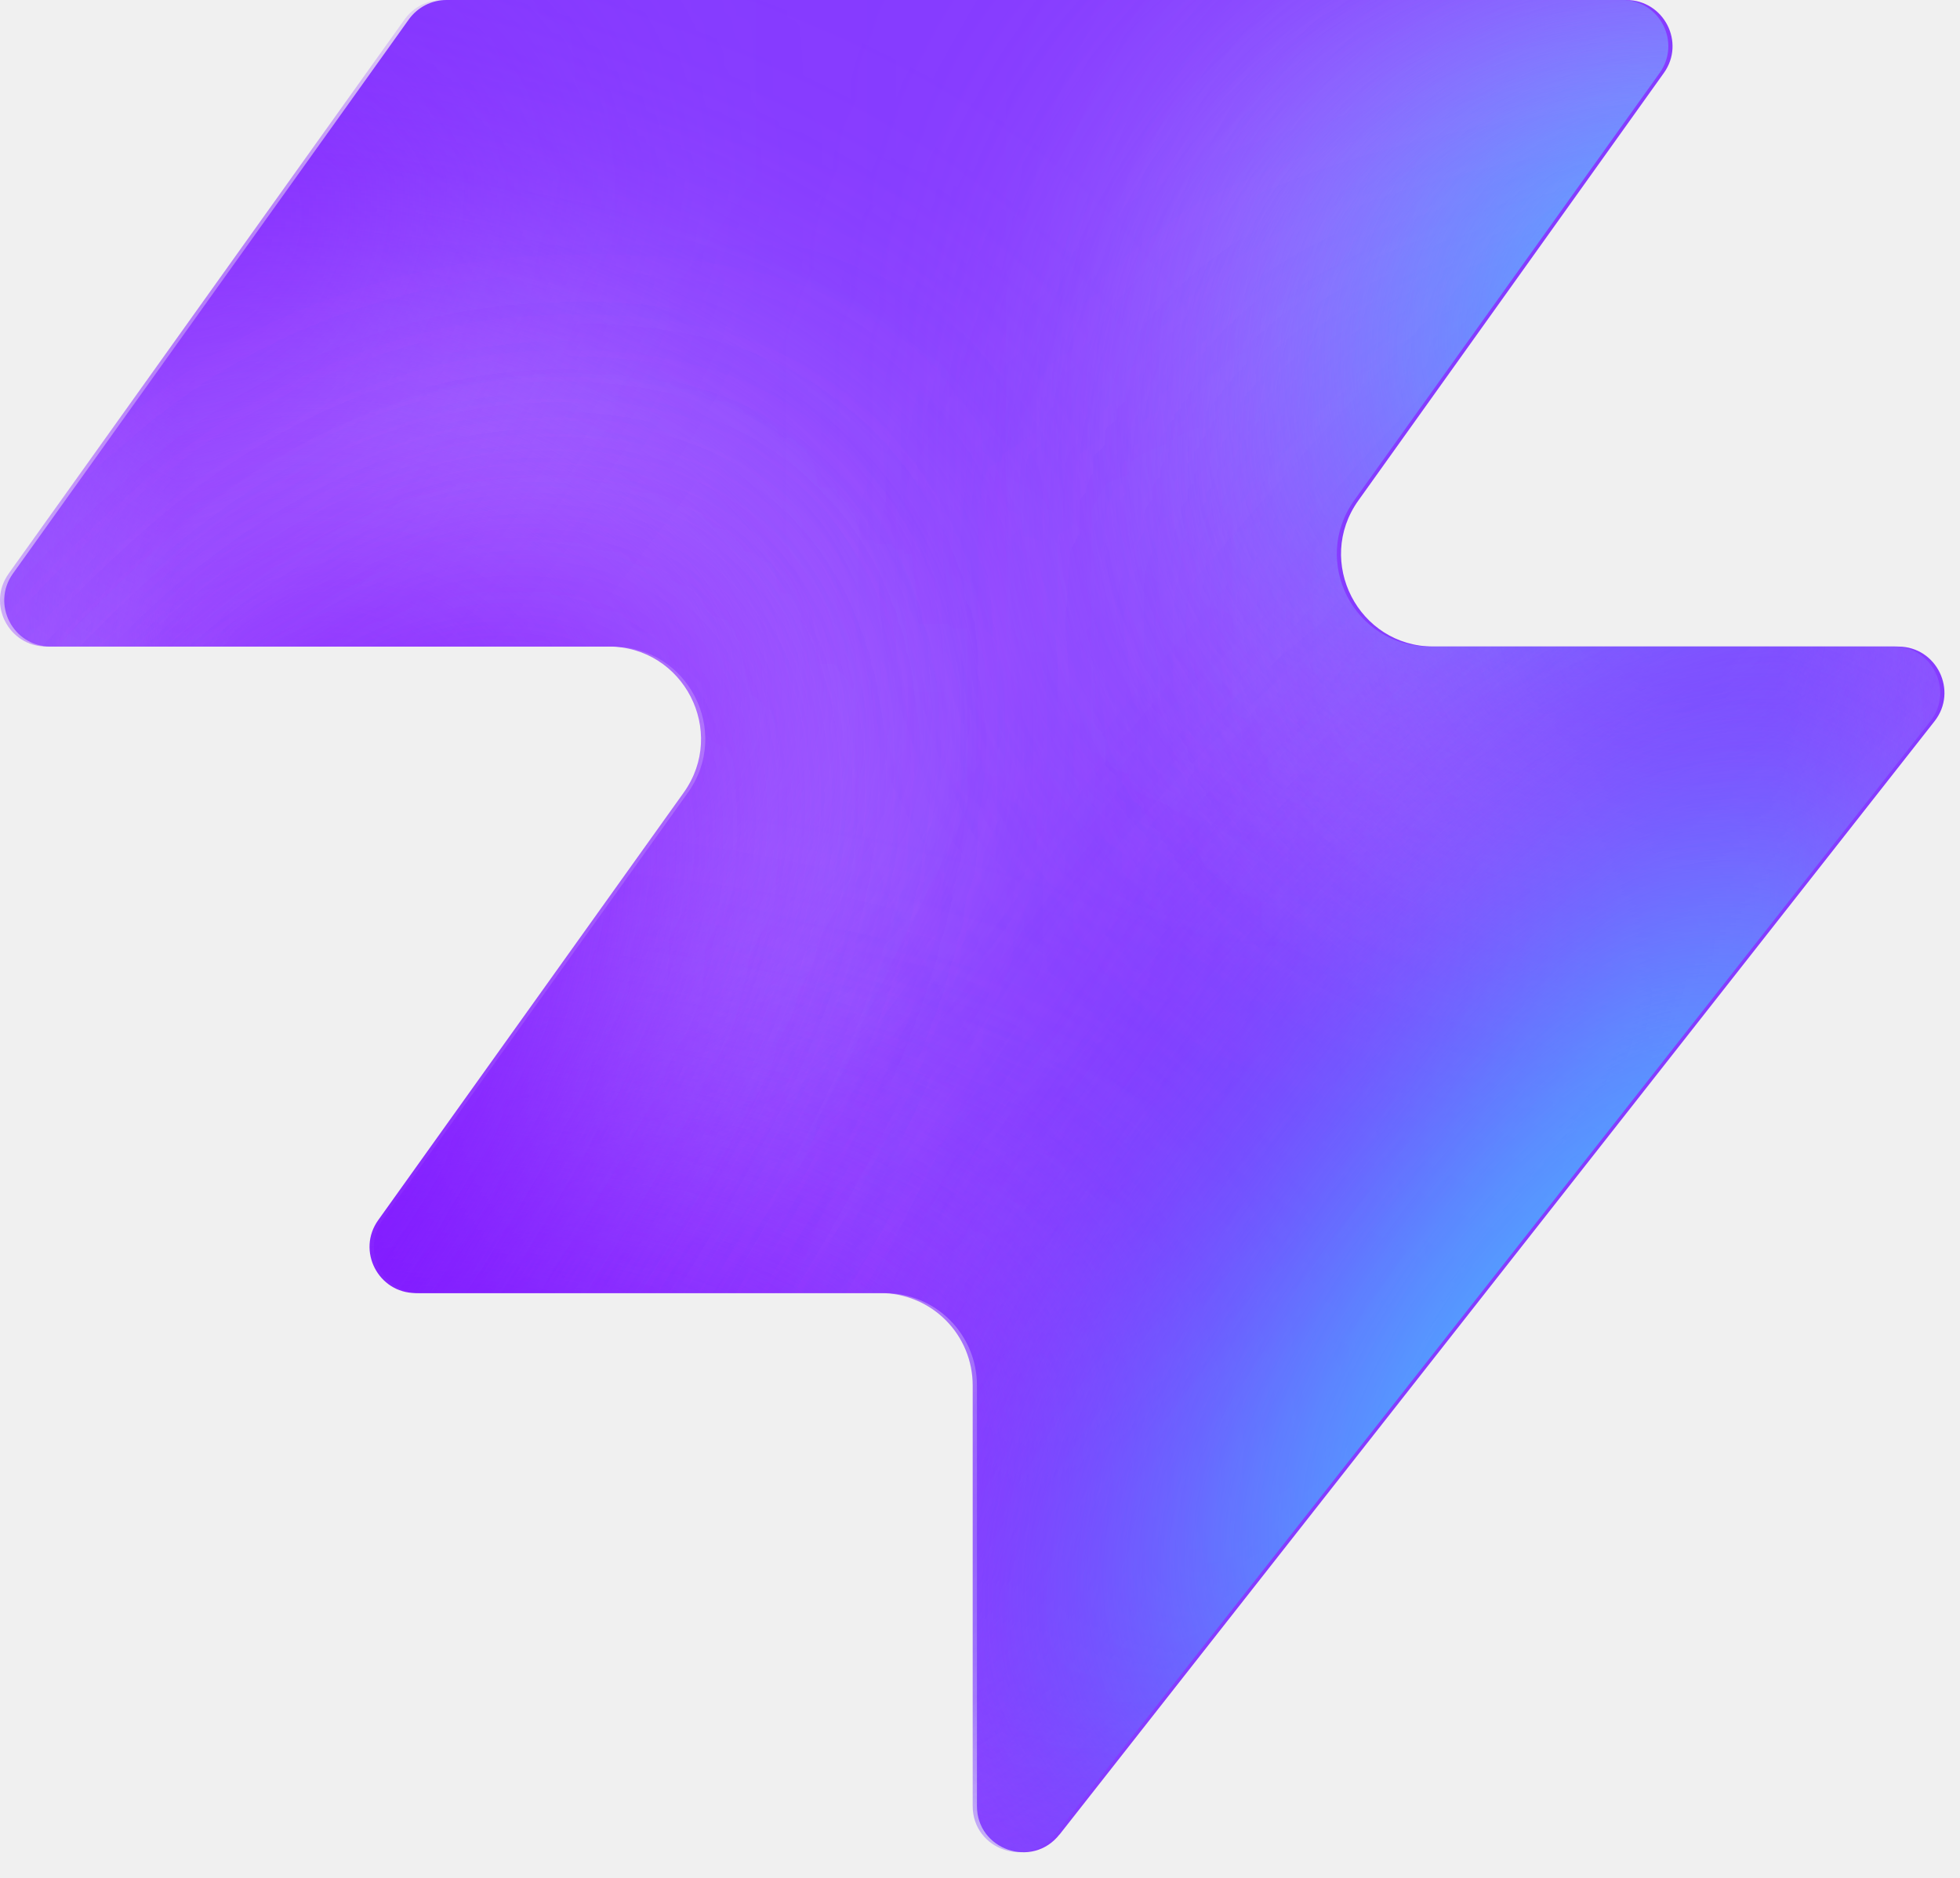
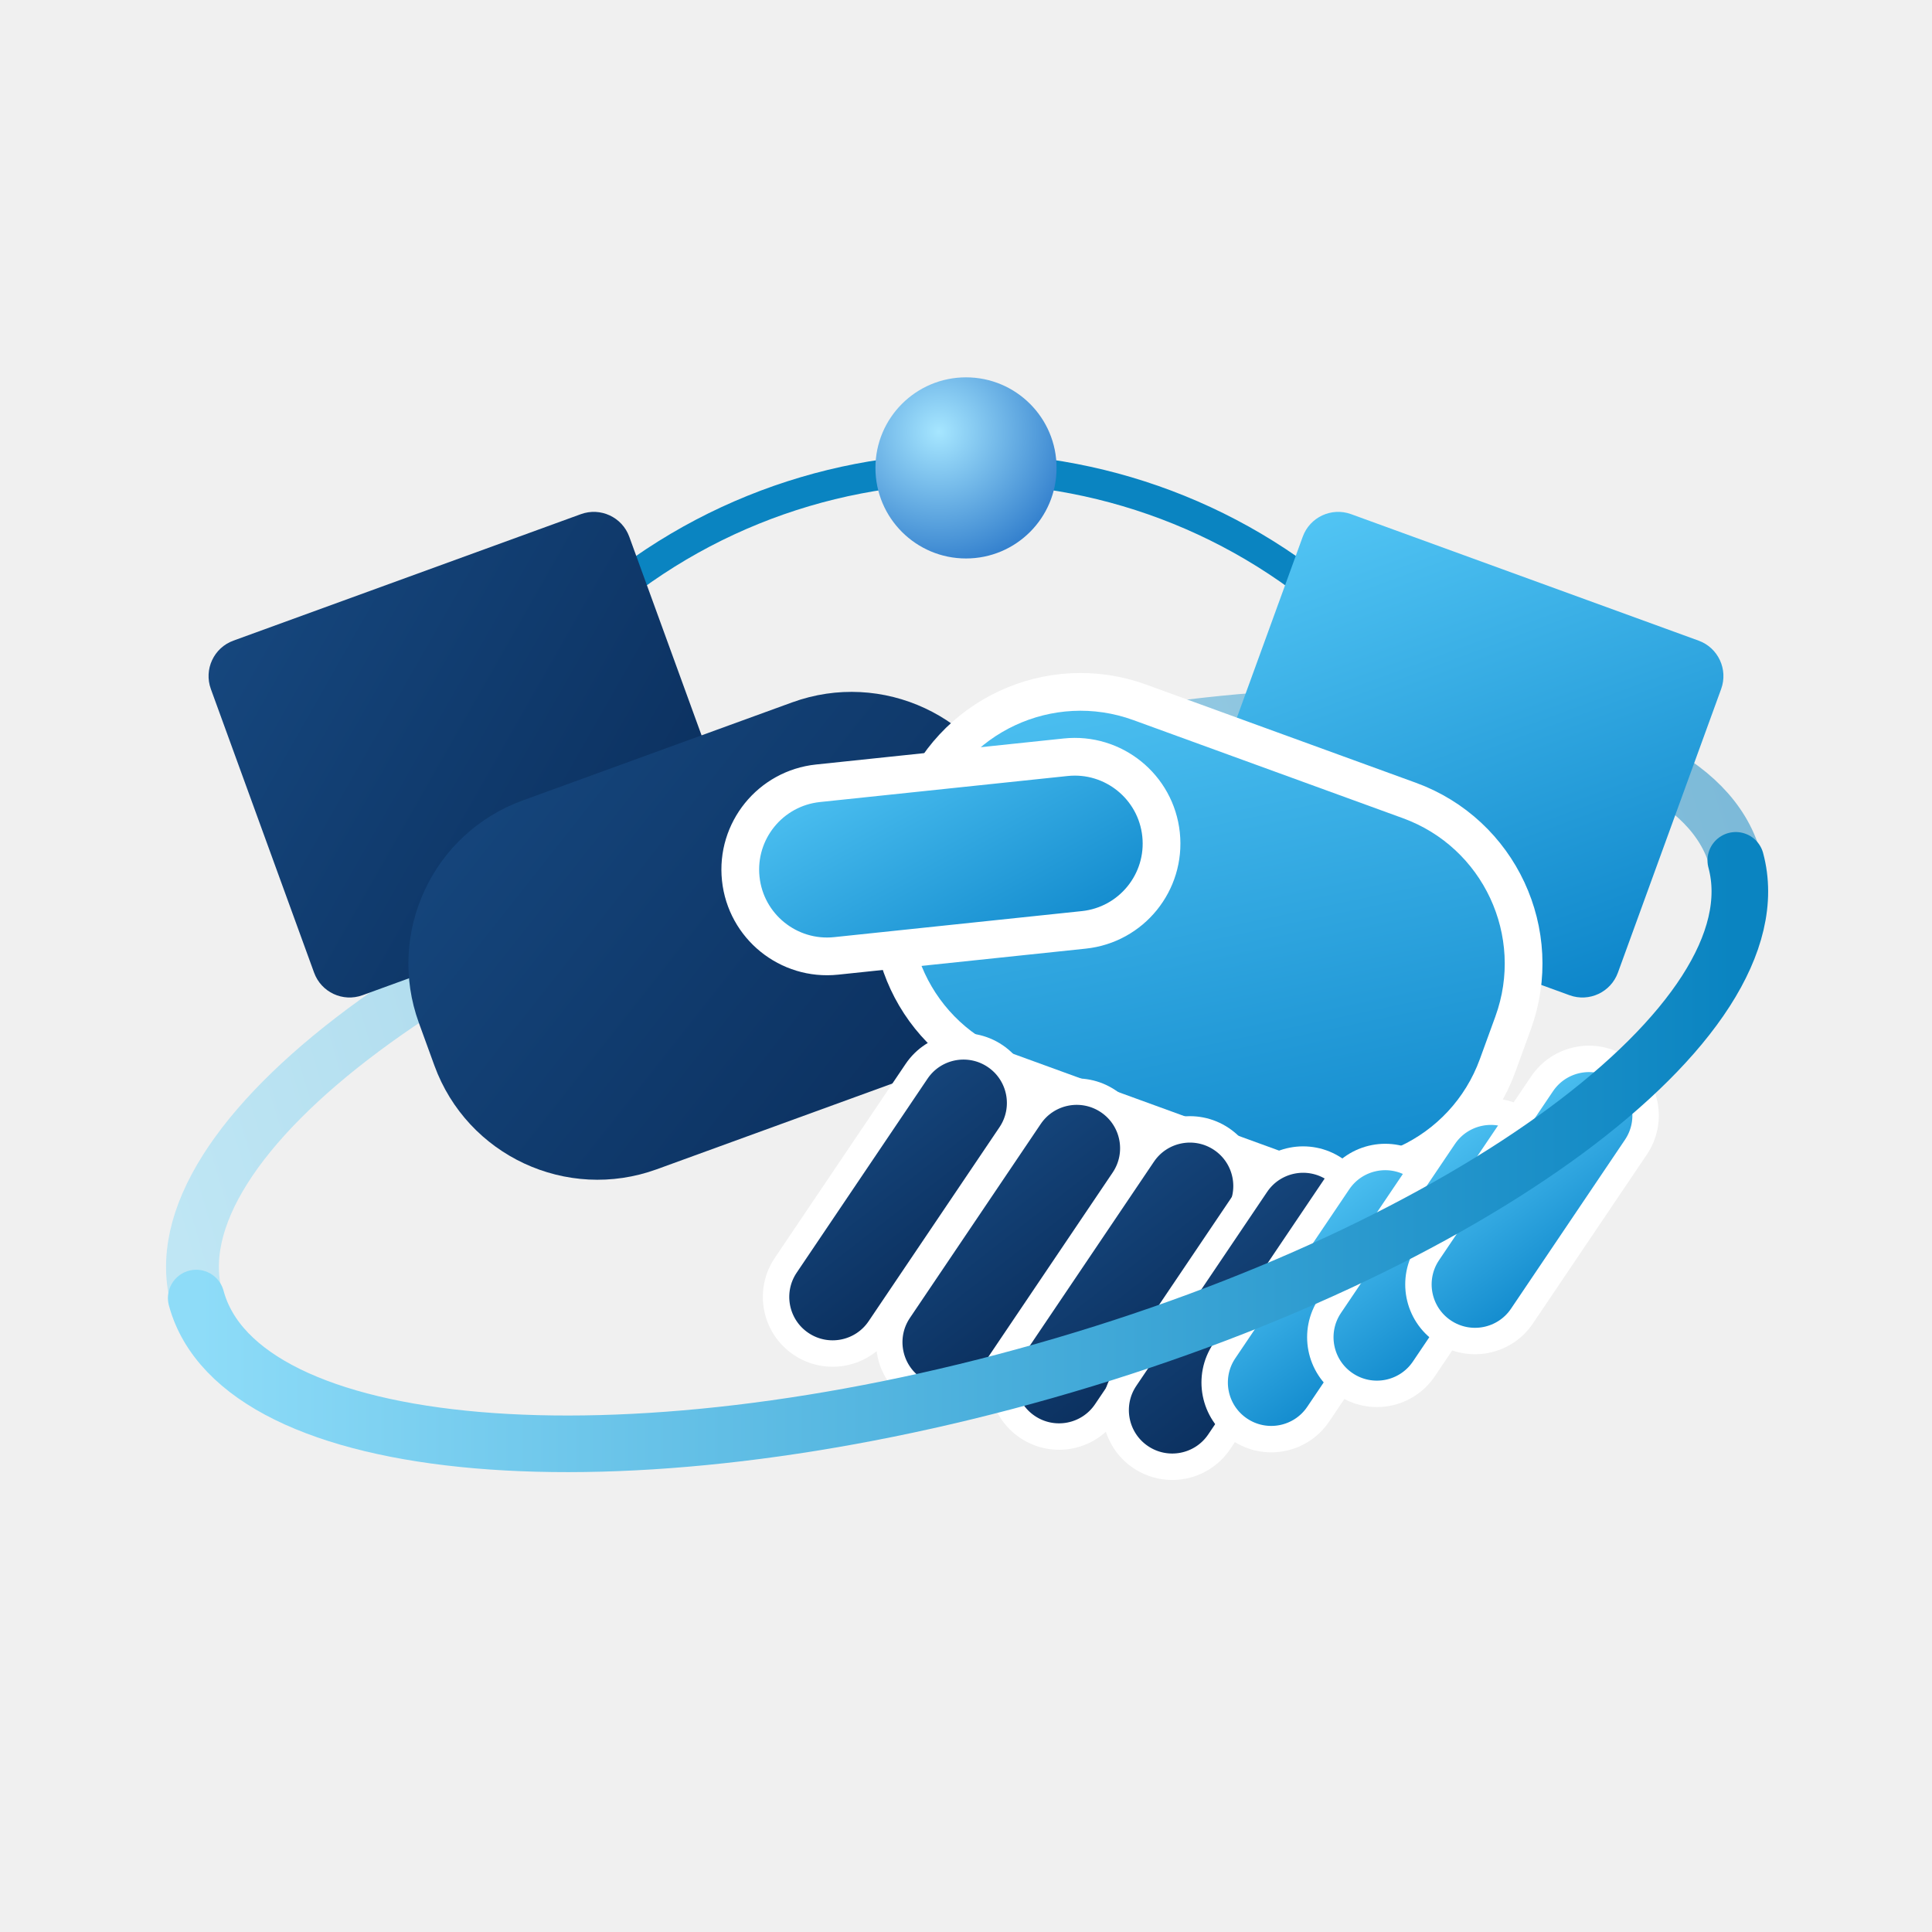
- <svg xmlns="http://www.w3.org/2000/svg" width="48" height="46" fill="none" viewBox="0 0 48 46">
-   <path fill="#863bff" d="M25.946 44.938c-.664.845-2.021.375-2.021-.698V33.937a2.26 2.26 0 0 0-2.262-2.262H10.287c-.92 0-1.456-1.04-.92-1.788l7.48-10.471c1.07-1.497 0-3.578-1.842-3.578H1.237c-.92 0-1.456-1.04-.92-1.788L10.013.474c.214-.297.556-.474.92-.474h28.894c.92 0 1.456 1.04.92 1.788l-7.48 10.471c-1.07 1.498 0 3.579 1.842 3.579h11.377c.943 0 1.473 1.088.89 1.83L25.947 44.94z" style="fill:#863bff;fill:color(display-p3 .525 .23 1);fill-opacity:1" />
-   <mask id="a" width="48" height="46" x="0" y="0" maskUnits="userSpaceOnUse" style="mask-type:alpha">
-     <path fill="#000" d="M25.842 44.938c-.664.844-2.021.375-2.021-.698V33.937a2.26 2.26 0 0 0-2.262-2.262H10.183c-.92 0-1.456-1.04-.92-1.788l7.48-10.471c1.07-1.498 0-3.579-1.842-3.579H1.133c-.92 0-1.456-1.04-.92-1.787L9.91.473c.214-.297.556-.474.92-.474h28.894c.92 0 1.456 1.04.92 1.788l-7.48 10.471c-1.07 1.498 0 3.578 1.842 3.578h11.377c.943 0 1.473 1.088.89 1.832L25.843 44.94z" style="fill:#000;fill-opacity:1" />
-   </mask>
-   <g mask="url(#a)">
-     <g filter="url(#b)">
-       <ellipse cx="5.508" cy="14.704" fill="#ede6ff" rx="5.508" ry="14.704" style="fill:#ede6ff;fill:color(display-p3 .927 .903 1);fill-opacity:1" transform="matrix(.00324 1 1 -.00324 -4.47 31.516)" />
-     </g>
-     <g filter="url(#c)">
-       <ellipse cx="10.399" cy="29.851" fill="#ede6ff" rx="10.399" ry="29.851" style="fill:#ede6ff;fill:color(display-p3 .927 .903 1);fill-opacity:1" transform="matrix(.00324 1 1 -.00324 -39.328 7.883)" />
-     </g>
-     <g filter="url(#d)">
-       <ellipse cx="5.508" cy="30.487" fill="#7e14ff" rx="5.508" ry="30.487" style="fill:#7e14ff;fill:color(display-p3 .492 .077 1);fill-opacity:1" transform="rotate(89.814 -25.913 -14.639)scale(1 -1)" />
-     </g>
-     <g filter="url(#e)">
-       <ellipse cx="5.508" cy="30.599" fill="#7e14ff" rx="5.508" ry="30.599" style="fill:#7e14ff;fill:color(display-p3 .492 .077 1);fill-opacity:1" transform="rotate(89.814 -32.644 -3.334)scale(1 -1)" />
-     </g>
-     <g filter="url(#f)">
-       <ellipse cx="5.508" cy="30.599" fill="#7e14ff" rx="5.508" ry="30.599" style="fill:#7e14ff;fill:color(display-p3 .492 .077 1);fill-opacity:1" transform="matrix(.00324 1 1 -.00324 -34.34 30.47)" />
-     </g>
-     <g filter="url(#g)">
-       <ellipse cx="14.072" cy="22.078" fill="#ede6ff" rx="14.072" ry="22.078" style="fill:#ede6ff;fill:color(display-p3 .927 .903 1);fill-opacity:1" transform="rotate(93.35 24.506 48.493)scale(-1 1)" />
-     </g>
-     <g filter="url(#h)">
-       <ellipse cx="3.47" cy="21.501" fill="#7e14ff" rx="3.47" ry="21.501" style="fill:#7e14ff;fill:color(display-p3 .492 .077 1);fill-opacity:1" transform="rotate(89.009 28.708 47.59)scale(-1 1)" />
-     </g>
-     <g filter="url(#i)">
-       <ellipse cx="3.47" cy="21.501" fill="#7e14ff" rx="3.47" ry="21.501" style="fill:#7e14ff;fill:color(display-p3 .492 .077 1);fill-opacity:1" transform="rotate(89.009 28.708 47.59)scale(-1 1)" />
-     </g>
-     <g filter="url(#j)">
-       <ellipse cx=".387" cy="8.972" fill="#7e14ff" rx="4.407" ry="29.108" style="fill:#7e14ff;fill:color(display-p3 .492 .077 1);fill-opacity:1" transform="rotate(39.51 .387 8.972)" />
-     </g>
-     <g filter="url(#k)">
-       <ellipse cx="47.523" cy="-6.092" fill="#7e14ff" rx="4.407" ry="29.108" style="fill:#7e14ff;fill:color(display-p3 .492 .077 1);fill-opacity:1" transform="rotate(37.892 47.523 -6.092)" />
-     </g>
-     <g filter="url(#l)">
-       <ellipse cx="41.412" cy="6.333" fill="#47bfff" rx="5.971" ry="9.665" style="fill:#47bfff;fill:color(display-p3 .28 .748 1);fill-opacity:1" transform="rotate(37.892 41.412 6.333)" />
-     </g>
-     <g filter="url(#m)">
-       <ellipse cx="-1.879" cy="38.332" fill="#7e14ff" rx="4.407" ry="29.108" style="fill:#7e14ff;fill:color(display-p3 .492 .077 1);fill-opacity:1" transform="rotate(37.892 -1.88 38.332)" />
-     </g>
-     <g filter="url(#n)">
-       <ellipse cx="-1.879" cy="38.332" fill="#7e14ff" rx="4.407" ry="29.108" style="fill:#7e14ff;fill:color(display-p3 .492 .077 1);fill-opacity:1" transform="rotate(37.892 -1.88 38.332)" />
-     </g>
-     <g filter="url(#o)">
-       <ellipse cx="35.651" cy="29.907" fill="#7e14ff" rx="4.407" ry="29.108" style="fill:#7e14ff;fill:color(display-p3 .492 .077 1);fill-opacity:1" transform="rotate(37.892 35.651 29.907)" />
-     </g>
-     <g filter="url(#p)">
-       <ellipse cx="38.418" cy="32.4" fill="#47bfff" rx="5.971" ry="15.297" style="fill:#47bfff;fill:color(display-p3 .28 .748 1);fill-opacity:1" transform="rotate(37.892 38.418 32.4)" />
-     </g>
+ <svg xmlns="http://www.w3.org/2000/svg" viewBox="0 0 512 512" width="48" height="48">
+   <defs>
+     <linearGradient id="d" x1="0" y1="0" x2="1" y2="1">
+       <stop offset="0" stop-color="#16477E" />
+       <stop offset="1" stop-color="#0A2E5C" />
+     </linearGradient>
+     <linearGradient id="b" x1="0" y1="0" x2="1" y2="1">
+       <stop offset="0" stop-color="#53C6F5" />
+       <stop offset="1" stop-color="#0B84C9" />
+     </linearGradient>
+     <linearGradient id="r" x1="0" y1="0" x2="1" y2="0">
+       <stop offset="0" stop-color="#8EDCF8" />
+       <stop offset="1" stop-color="#0A84C1" />
+     </linearGradient>
+     <radialGradient id="n" cx="0.35" cy="0.3" r="0.95">
+       <stop offset="0" stop-color="#A6E6FF" />
+       <stop offset="1" stop-color="#1565C0" />
+     </radialGradient>
+   </defs>
+   <ellipse cx="256" cy="286" rx="212" ry="80" transform="rotate(-16 256 286)" fill="none" stroke="url(#r)" stroke-width="14" opacity="0.5" />
+   <path d="M150 168 A150 150 0 0 1 362 168" fill="none" stroke="#0A84C1" stroke-width="8" />
+   <circle cx="150" cy="168" r="18" fill="url(#n)" />
+   <circle cx="256" cy="124" r="24" fill="url(#n)" />
+   <circle cx="362" cy="168" r="18" fill="url(#n)" />
+   <rect x="66" y="150" width="118" height="100" rx="10" transform="rotate(-20 125 200)" fill="url(#d)" />
+   <rect x="108" y="196" width="168" height="104" rx="46" transform="rotate(-20 192 248)" fill="url(#d)" />
+   <rect x="328" y="150" width="118" height="100" rx="10" transform="rotate(20 387 200)" fill="url(#b)" />
+   <rect x="236" y="196" width="168" height="104" rx="46" transform="rotate(20 320 248)" fill="url(#b)" stroke="#FFFFFF" stroke-width="10" />
+   <rect x="196" y="204" width="112" height="46" rx="23" transform="rotate(-6 252 227)" fill="url(#b)" stroke="#FFFFFF" stroke-width="10" />
+   <g fill="url(#d)" stroke="#FFFFFF" stroke-width="7">
+     <rect x="223" y="272" width="30" height="92" rx="15" transform="rotate(34 238 318)" />
+     <rect x="253" y="284" width="30" height="92" rx="15" transform="rotate(34 268 330)" />
+     <rect x="283" y="294" width="30" height="92" rx="15" transform="rotate(34 298 340)" />
+     <rect x="313" y="302" width="30" height="92" rx="15" transform="rotate(34 328 348)" />
  </g>
-   <defs>
-     <filter id="b" width="60.045" height="41.654" x="-19.77" y="16.149" color-interpolation-filters="sRGB" filterUnits="userSpaceOnUse">
-       <feFlood flood-opacity="0" result="BackgroundImageFix" />
-       <feBlend in="SourceGraphic" in2="BackgroundImageFix" result="shape" />
-       <feGaussianBlur result="effect1_foregroundBlur_2002_17158" stdDeviation="7.659" />
-     </filter>
-     <filter id="c" width="90.34" height="51.437" x="-54.613" y="-7.533" color-interpolation-filters="sRGB" filterUnits="userSpaceOnUse">
-       <feFlood flood-opacity="0" result="BackgroundImageFix" />
-       <feBlend in="SourceGraphic" in2="BackgroundImageFix" result="shape" />
-       <feGaussianBlur result="effect1_foregroundBlur_2002_17158" stdDeviation="7.659" />
-     </filter>
-     <filter id="d" width="79.355" height="29.4" x="-49.64" y="2.03" color-interpolation-filters="sRGB" filterUnits="userSpaceOnUse">
-       <feFlood flood-opacity="0" result="BackgroundImageFix" />
-       <feBlend in="SourceGraphic" in2="BackgroundImageFix" result="shape" />
-       <feGaussianBlur result="effect1_foregroundBlur_2002_17158" stdDeviation="4.596" />
-     </filter>
-     <filter id="e" width="79.579" height="29.4" x="-45.045" y="20.029" color-interpolation-filters="sRGB" filterUnits="userSpaceOnUse">
-       <feFlood flood-opacity="0" result="BackgroundImageFix" />
-       <feBlend in="SourceGraphic" in2="BackgroundImageFix" result="shape" />
-       <feGaussianBlur result="effect1_foregroundBlur_2002_17158" stdDeviation="4.596" />
-     </filter>
-     <filter id="f" width="79.579" height="29.4" x="-43.513" y="21.178" color-interpolation-filters="sRGB" filterUnits="userSpaceOnUse">
-       <feFlood flood-opacity="0" result="BackgroundImageFix" />
-       <feBlend in="SourceGraphic" in2="BackgroundImageFix" result="shape" />
-       <feGaussianBlur result="effect1_foregroundBlur_2002_17158" stdDeviation="4.596" />
-     </filter>
-     <filter id="g" width="74.749" height="58.852" x="15.756" y="-17.901" color-interpolation-filters="sRGB" filterUnits="userSpaceOnUse">
-       <feFlood flood-opacity="0" result="BackgroundImageFix" />
-       <feBlend in="SourceGraphic" in2="BackgroundImageFix" result="shape" />
-       <feGaussianBlur result="effect1_foregroundBlur_2002_17158" stdDeviation="7.659" />
-     </filter>
-     <filter id="h" width="61.377" height="25.362" x="23.548" y="2.284" color-interpolation-filters="sRGB" filterUnits="userSpaceOnUse">
-       <feFlood flood-opacity="0" result="BackgroundImageFix" />
-       <feBlend in="SourceGraphic" in2="BackgroundImageFix" result="shape" />
-       <feGaussianBlur result="effect1_foregroundBlur_2002_17158" stdDeviation="4.596" />
-     </filter>
-     <filter id="i" width="61.377" height="25.362" x="23.548" y="2.284" color-interpolation-filters="sRGB" filterUnits="userSpaceOnUse">
-       <feFlood flood-opacity="0" result="BackgroundImageFix" />
-       <feBlend in="SourceGraphic" in2="BackgroundImageFix" result="shape" />
-       <feGaussianBlur result="effect1_foregroundBlur_2002_17158" stdDeviation="4.596" />
-     </filter>
-     <filter id="j" width="56.045" height="63.649" x="-27.636" y="-22.853" color-interpolation-filters="sRGB" filterUnits="userSpaceOnUse">
-       <feFlood flood-opacity="0" result="BackgroundImageFix" />
-       <feBlend in="SourceGraphic" in2="BackgroundImageFix" result="shape" />
-       <feGaussianBlur result="effect1_foregroundBlur_2002_17158" stdDeviation="4.596" />
-     </filter>
-     <filter id="k" width="54.814" height="64.646" x="20.116" y="-38.415" color-interpolation-filters="sRGB" filterUnits="userSpaceOnUse">
-       <feFlood flood-opacity="0" result="BackgroundImageFix" />
-       <feBlend in="SourceGraphic" in2="BackgroundImageFix" result="shape" />
-       <feGaussianBlur result="effect1_foregroundBlur_2002_17158" stdDeviation="4.596" />
-     </filter>
-     <filter id="l" width="33.541" height="35.313" x="24.641" y="-11.323" color-interpolation-filters="sRGB" filterUnits="userSpaceOnUse">
-       <feFlood flood-opacity="0" result="BackgroundImageFix" />
-       <feBlend in="SourceGraphic" in2="BackgroundImageFix" result="shape" />
-       <feGaussianBlur result="effect1_foregroundBlur_2002_17158" stdDeviation="4.596" />
-     </filter>
-     <filter id="m" width="54.814" height="64.646" x="-29.286" y="6.009" color-interpolation-filters="sRGB" filterUnits="userSpaceOnUse">
-       <feFlood flood-opacity="0" result="BackgroundImageFix" />
-       <feBlend in="SourceGraphic" in2="BackgroundImageFix" result="shape" />
-       <feGaussianBlur result="effect1_foregroundBlur_2002_17158" stdDeviation="4.596" />
-     </filter>
-     <filter id="n" width="54.814" height="64.646" x="-29.286" y="6.009" color-interpolation-filters="sRGB" filterUnits="userSpaceOnUse">
-       <feFlood flood-opacity="0" result="BackgroundImageFix" />
-       <feBlend in="SourceGraphic" in2="BackgroundImageFix" result="shape" />
-       <feGaussianBlur result="effect1_foregroundBlur_2002_17158" stdDeviation="4.596" />
-     </filter>
-     <filter id="o" width="54.814" height="64.646" x="8.244" y="-2.416" color-interpolation-filters="sRGB" filterUnits="userSpaceOnUse">
-       <feFlood flood-opacity="0" result="BackgroundImageFix" />
-       <feBlend in="SourceGraphic" in2="BackgroundImageFix" result="shape" />
-       <feGaussianBlur result="effect1_foregroundBlur_2002_17158" stdDeviation="4.596" />
-     </filter>
-     <filter id="p" width="39.409" height="43.623" x="18.713" y="10.588" color-interpolation-filters="sRGB" filterUnits="userSpaceOnUse">
-       <feFlood flood-opacity="0" result="BackgroundImageFix" />
-       <feBlend in="SourceGraphic" in2="BackgroundImageFix" result="shape" />
-       <feGaussianBlur result="effect1_foregroundBlur_2002_17158" stdDeviation="4.596" />
-     </filter>
-   </defs>
+   <g fill="url(#b)" stroke="#FFFFFF" stroke-width="7">
+     <rect x="337" y="302" width="30" height="84" rx="15" transform="rotate(34 352 344)" />
+     <rect x="365" y="290" width="30" height="84" rx="15" transform="rotate(34 380 332)" />
+     <rect x="391" y="276" width="30" height="84" rx="15" transform="rotate(34 406 318)" />
+   </g>
+   <path d="M52 344 A212 80 -16 0 0 460 228" fill="none" stroke="url(#r)" stroke-width="15" stroke-linecap="round" />
</svg>
